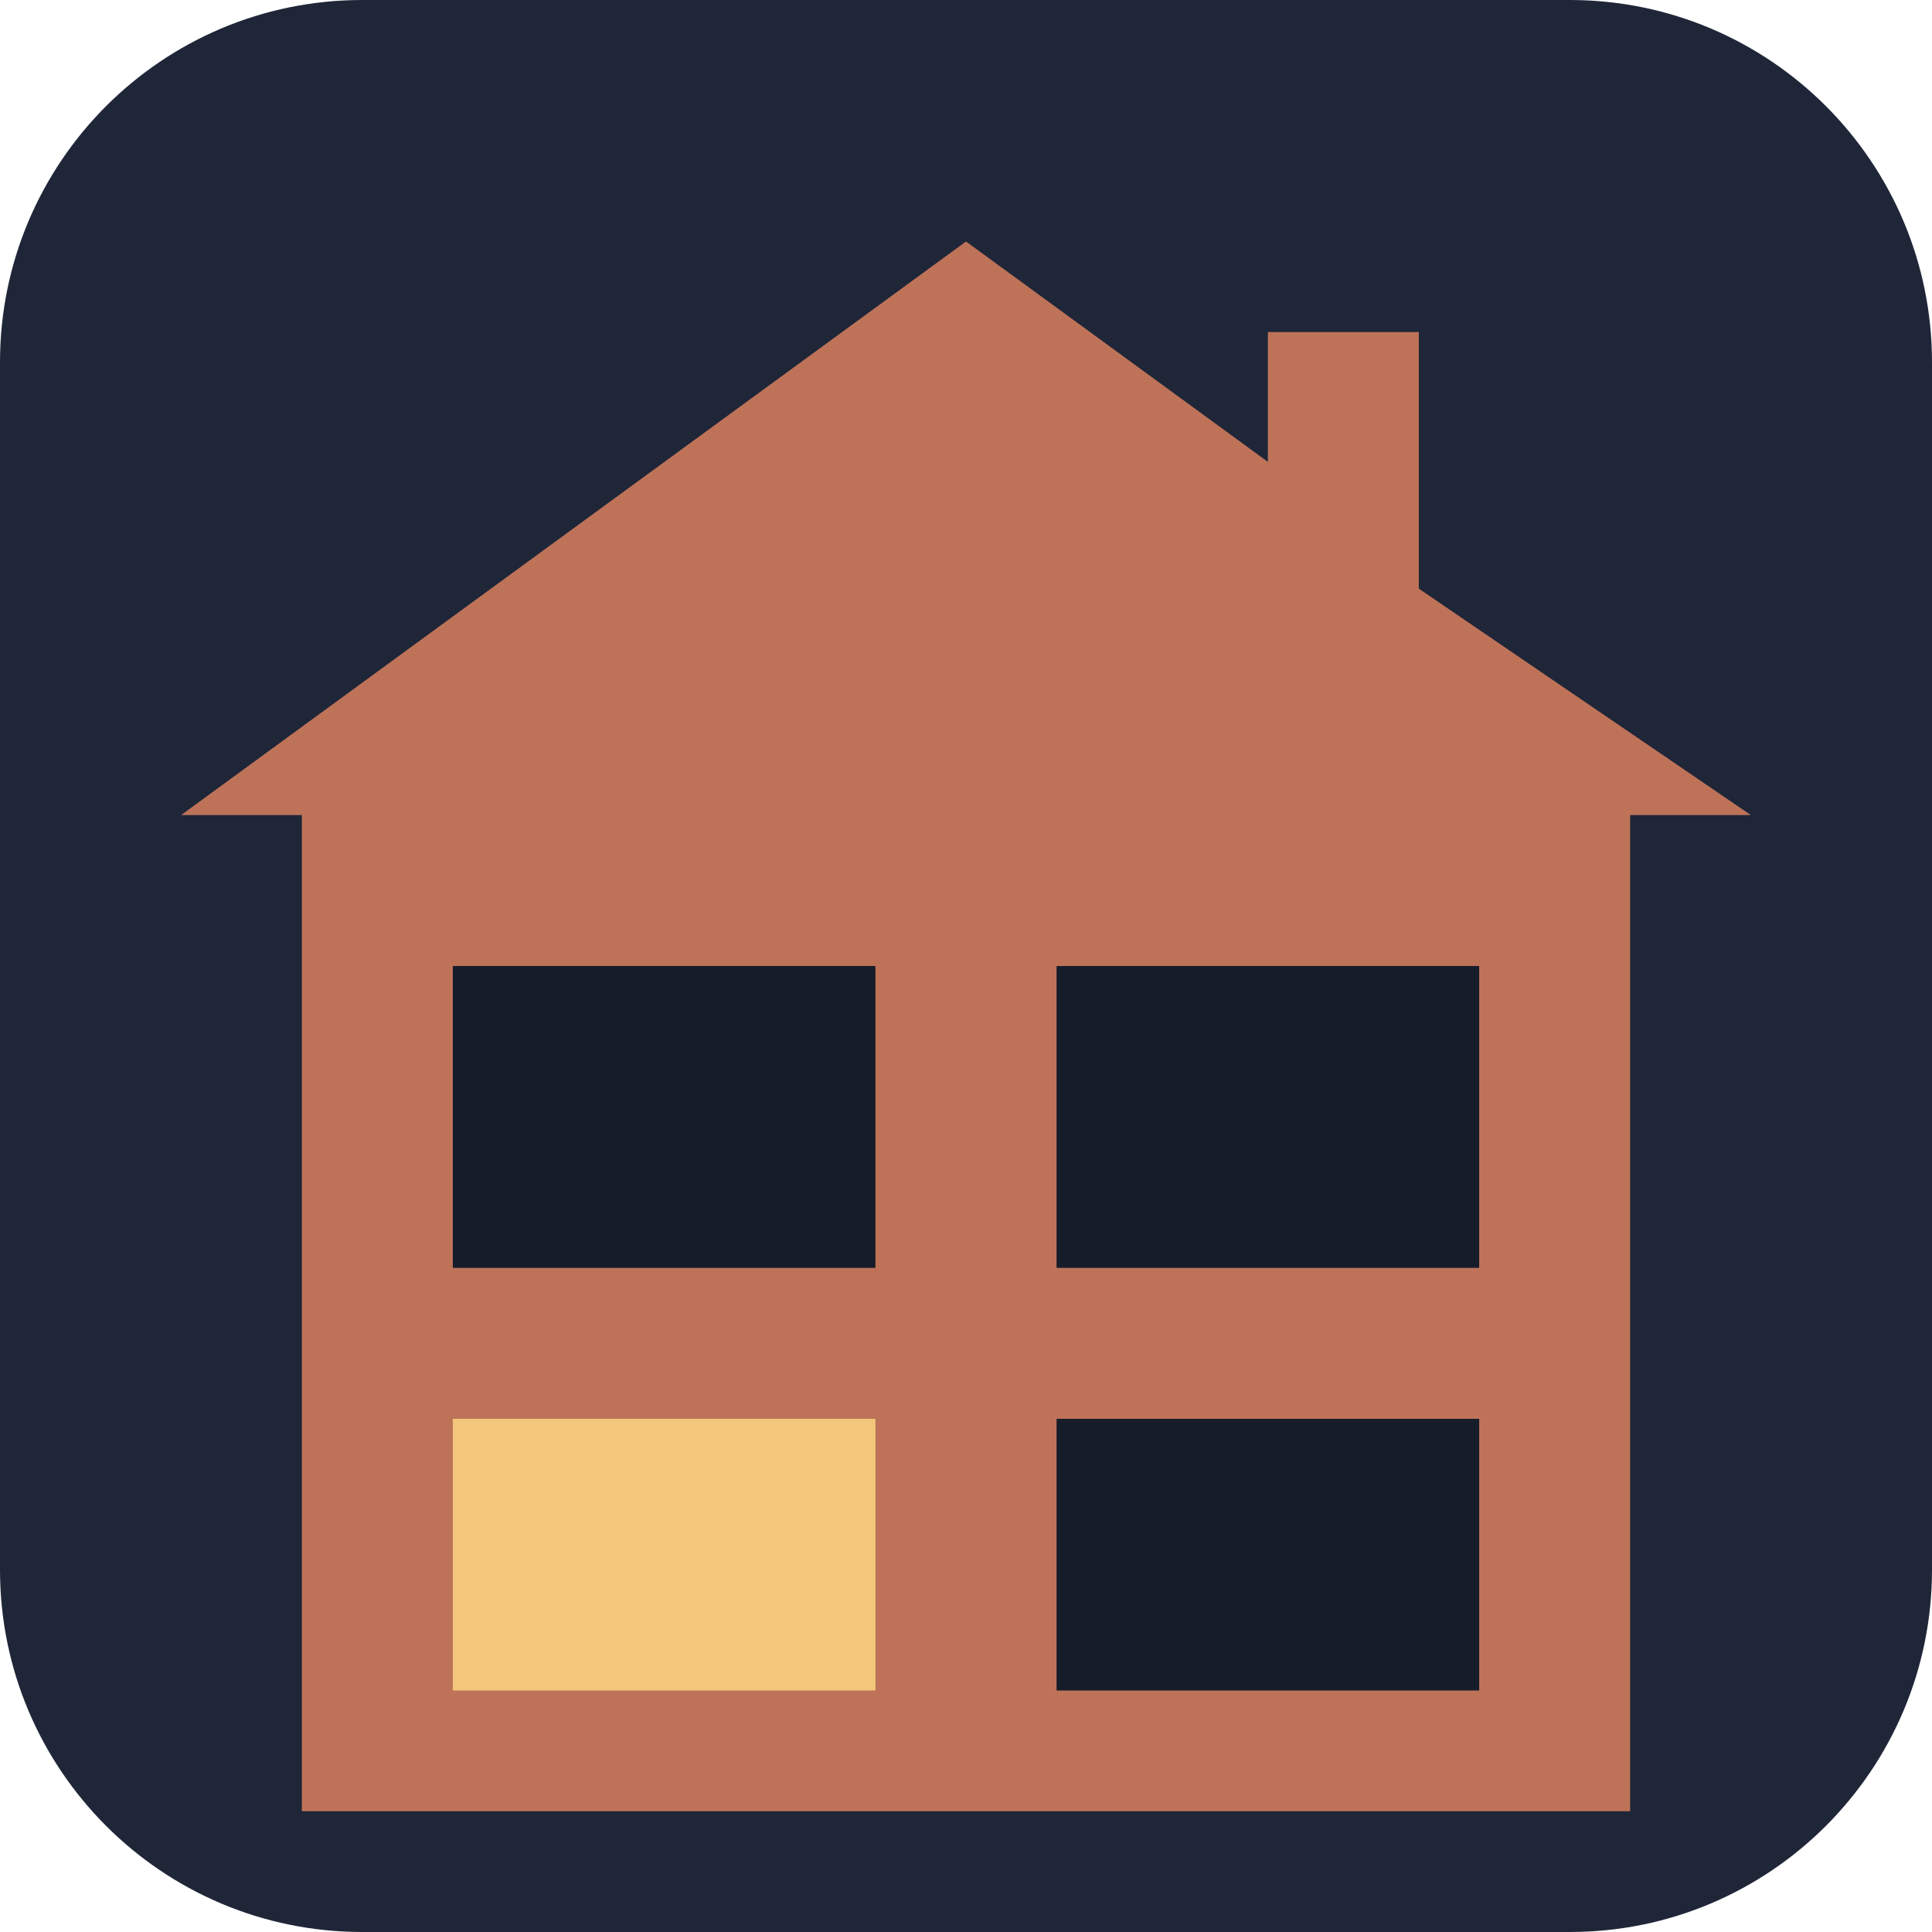
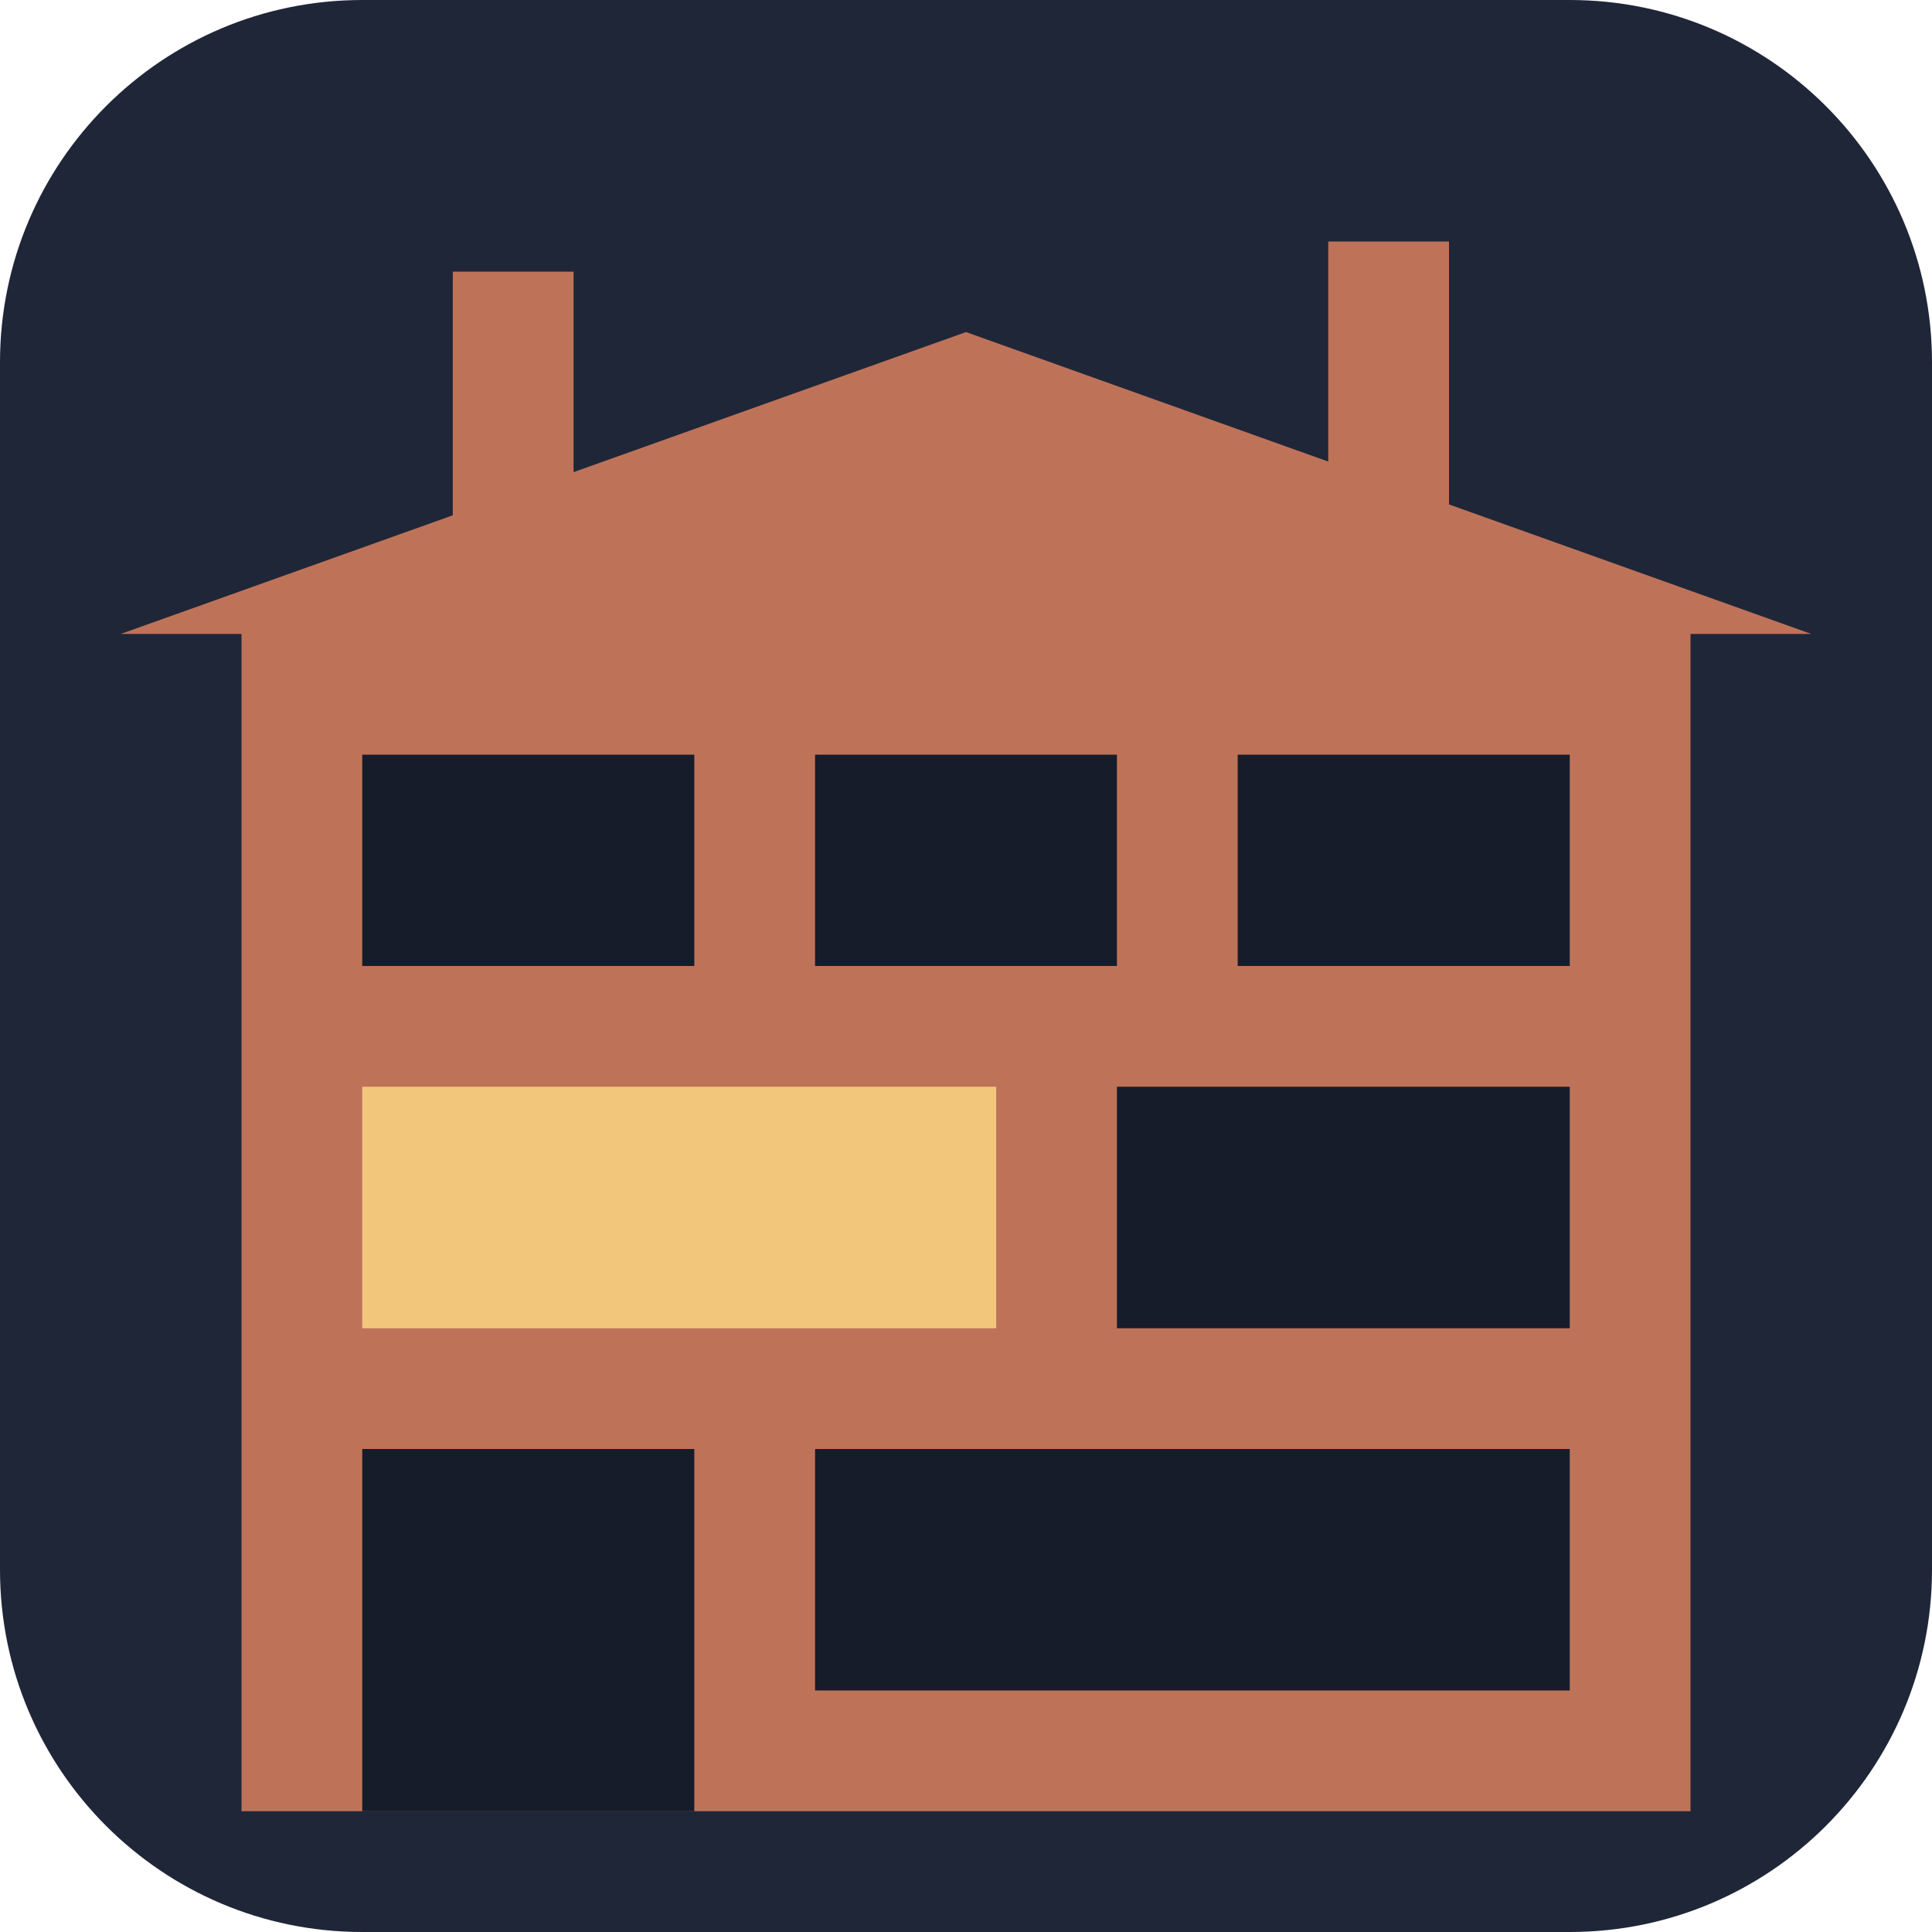
<svg xmlns="http://www.w3.org/2000/svg" viewBox="0 0 64 64">
  <rect width="64" height="64" fill="#1f2638" rx="12" />
-   <path fill="#be7359" d="M42 11h5v8.5L58 27h-4v33H10V27H6L32 8l10 7.3z" />
-   <path fill="#171c2a" d="M15 32h14v10H15zm20 0h14v10H35zm0 15h14v9H35z" />
-   <path fill="#f2c77c" d="M15 47h14v9H15z" />
+   <path fill="#be7359" d="M15 9h4v6.64L32 11l12 4.29V8h4v8.71L60 21h-4v39H8V21H4l11-3.93z" />
+   <path fill="#171c2a" d="M12 25h11v7H12zm15 0h10v7H27zm14 0h11v7H41zm-4 11h15v8H37zM12 48h11v12H12zm15 0h25v8H27z" />
+   <path fill="#f2c77c" d="M12 36h21v8H12z" />
</svg>
